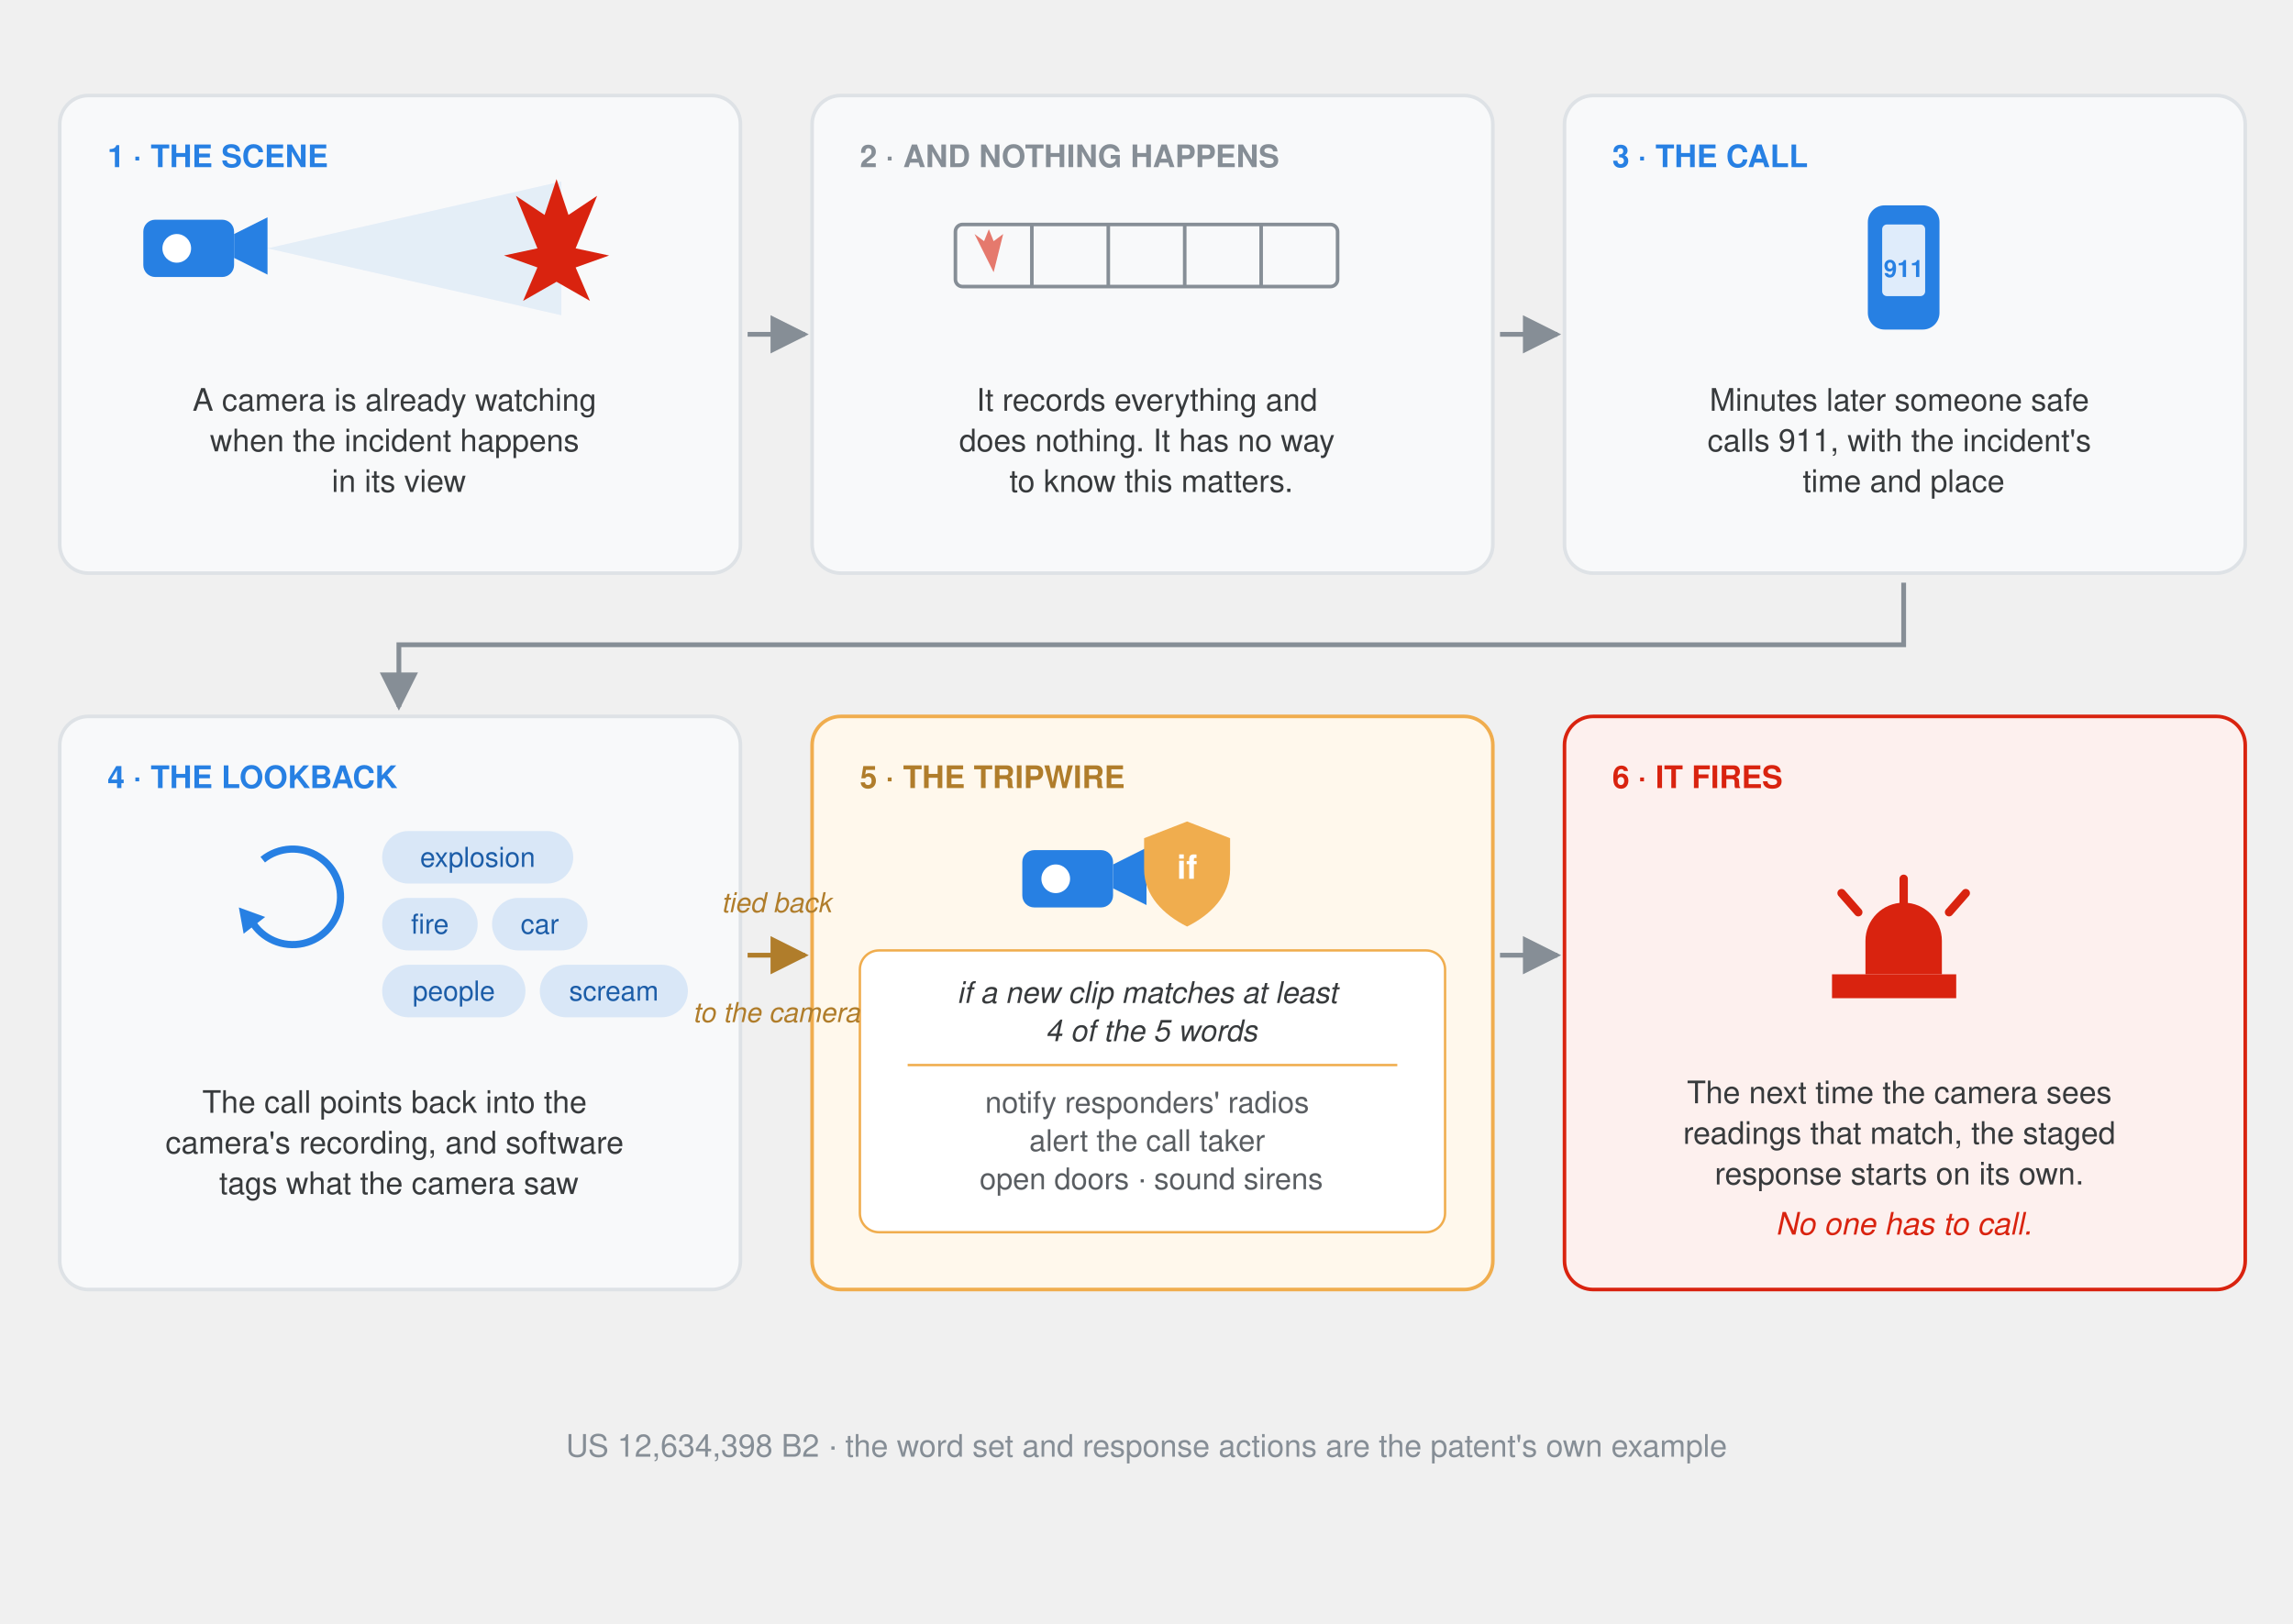
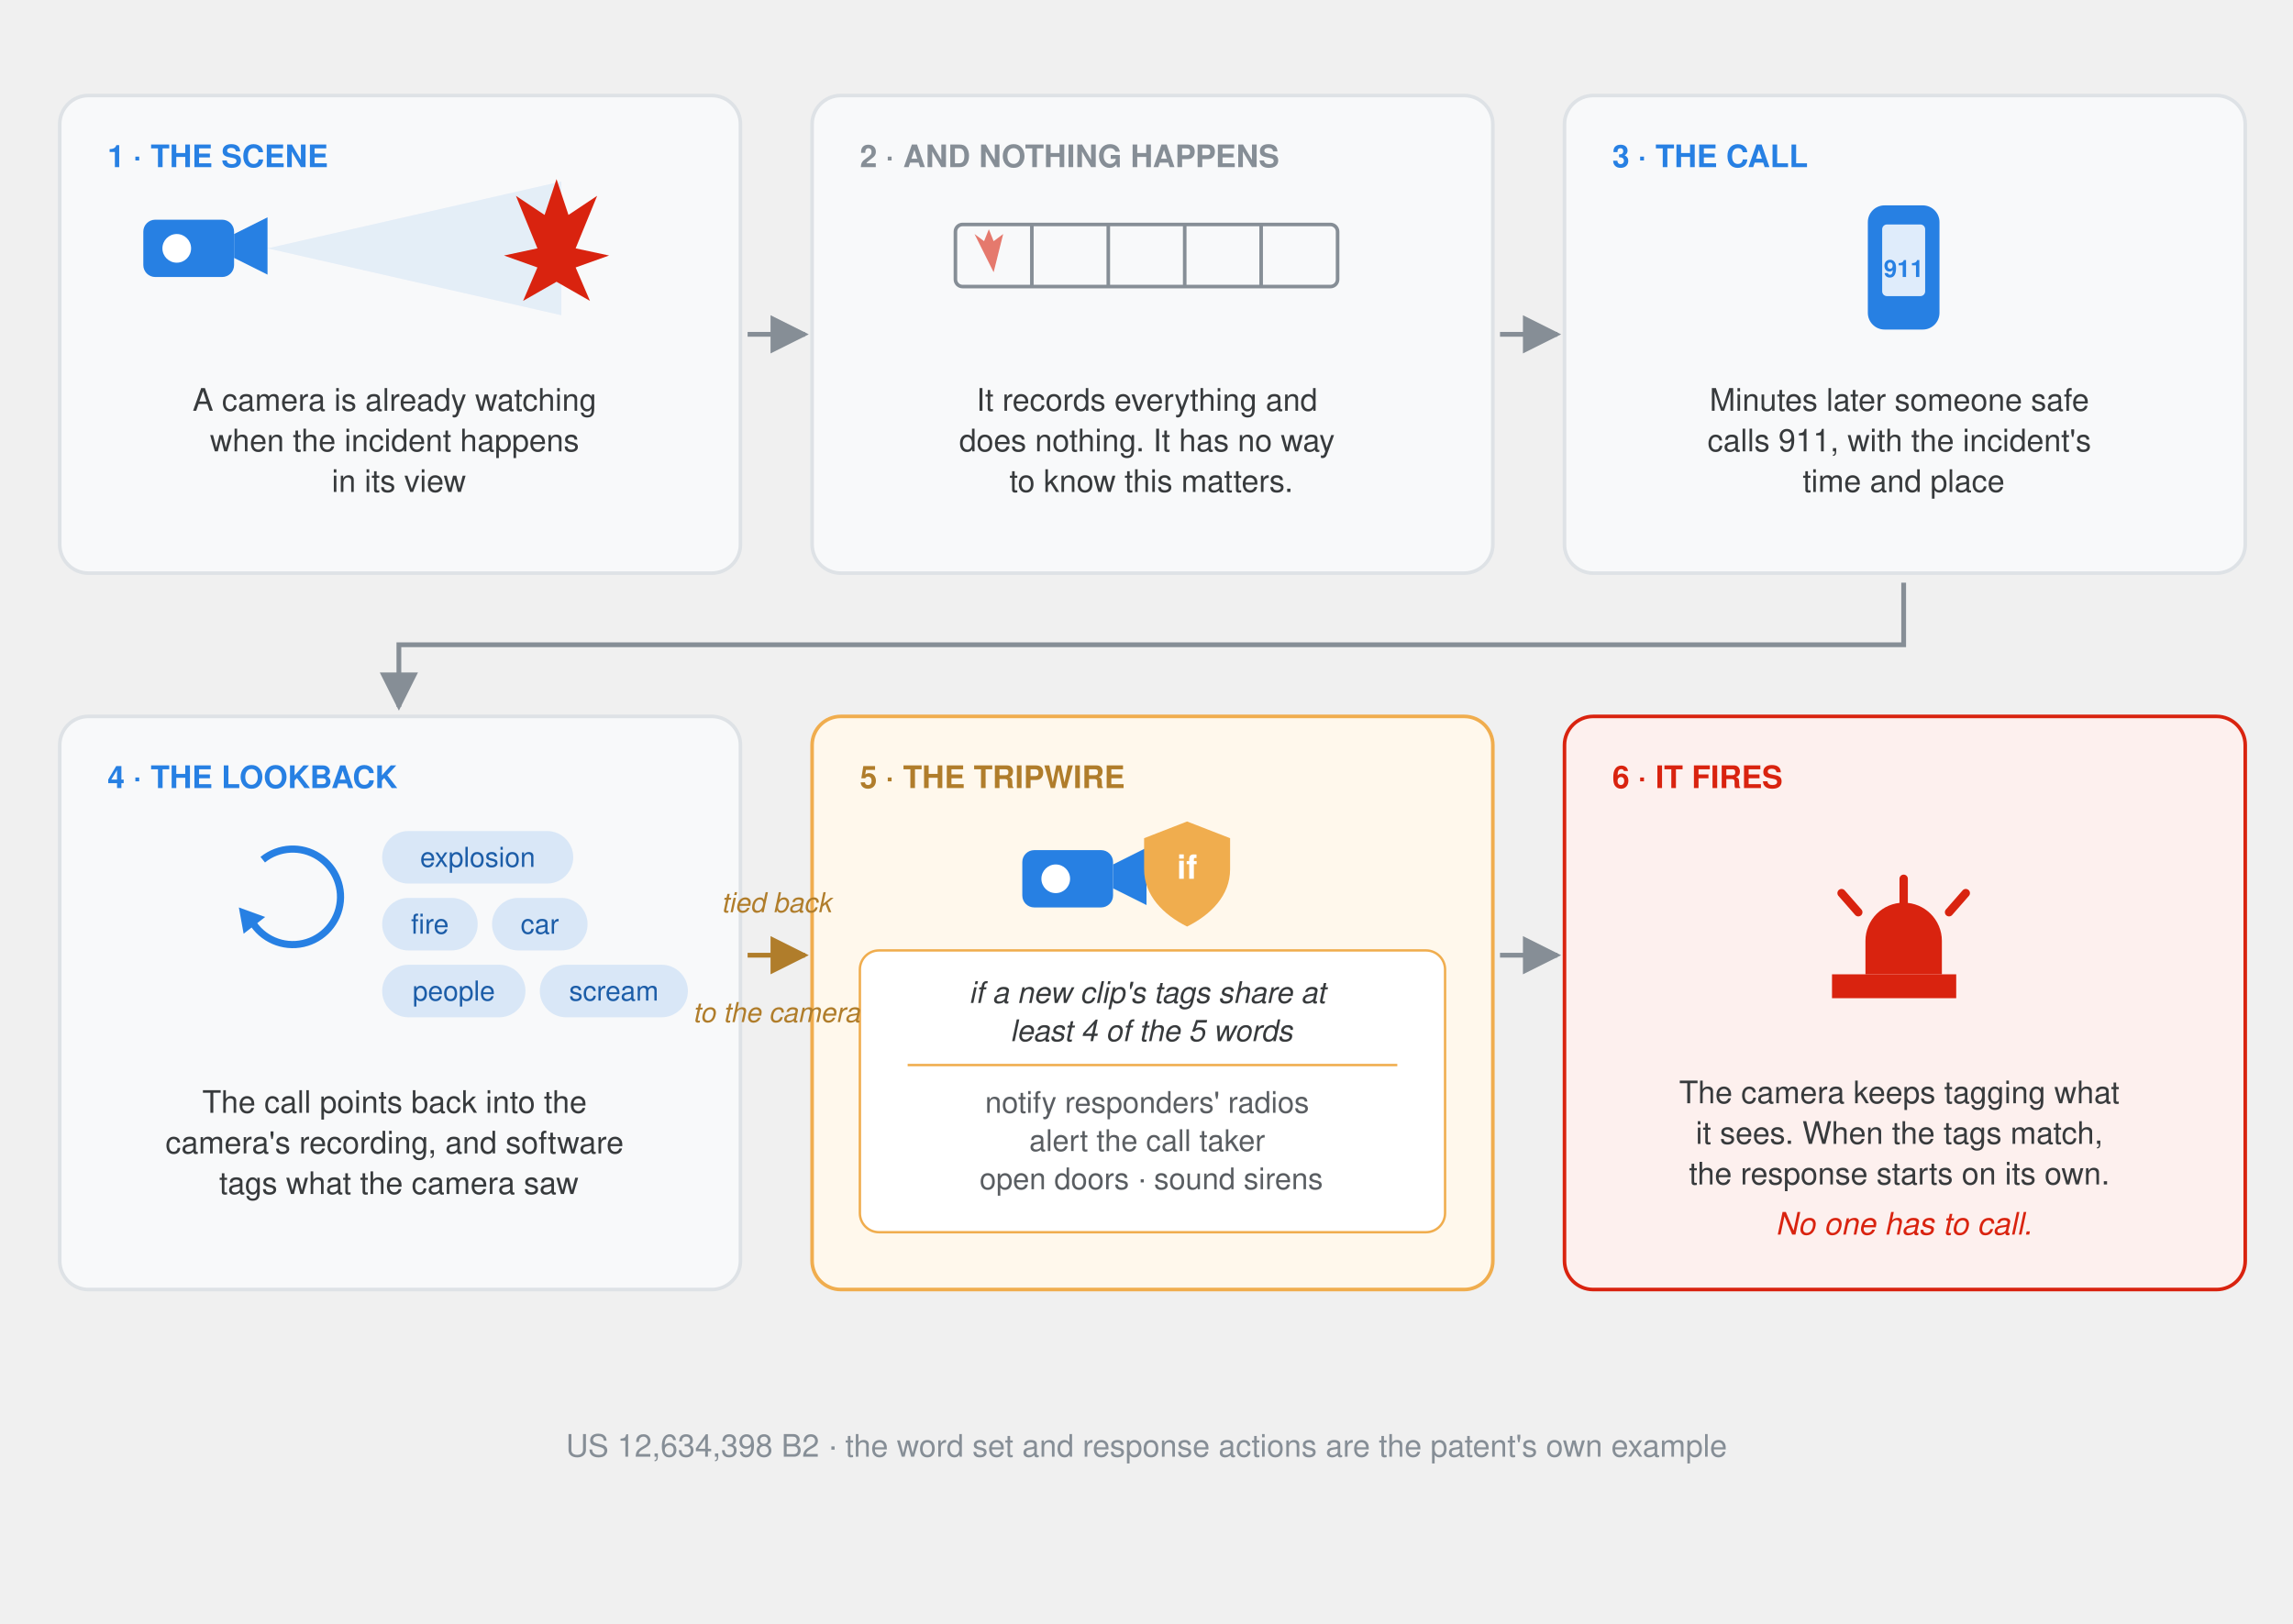
<svg xmlns="http://www.w3.org/2000/svg" viewBox="0 0 960 680" font-family="Helvetica, Arial, sans-serif">
  <defs>
    <marker id="arrow" viewBox="0 0 10 10" refX="9" refY="5" markerWidth="8" markerHeight="8" orient="auto-start-reverse">
      <path d="M 0 0 L 10 5 L 0 10 z" fill="#868e96" />
    </marker>
    <marker id="arrowAmber" viewBox="0 0 10 10" refX="9" refY="5" markerWidth="8" markerHeight="8" orient="auto-start-reverse">
      <path d="M 0 0 L 10 5 L 0 10 z" fill="#b07d2b" />
    </marker>
  </defs>
  <g>
    <rect x="25" y="40" width="285" height="200" rx="12" fill="#f8f9fa" stroke="#dee2e6" stroke-width="1.5" />
    <text x="45" y="70" font-size="13" font-weight="bold" fill="#2780e3">1 · THE SCENE</text>
    <rect x="60" y="92" width="38" height="24" rx="5" fill="#2780e3" />
    <path d="M98 98 l14 -7 v24 l-14 -7 z" fill="#2780e3" />
    <circle cx="74" cy="104" r="6" fill="#ffffff" />
    <path d="M112 104 L235 76 L235 132 Z" fill="#2780e3" opacity="0.10" />
    <path d="M225 104 l-9 -22 l12 8 l5 -15 l5 15 l12 -8 l-9 22 l14 3 l-14 5 l6 14 l-14 -8 l-14 8 l6 -14 l-14 -5 z" fill="#d9230f" />
    <text x="167" y="172" text-anchor="middle" font-size="13" fill="#373a3c">
      <tspan x="167" dy="0">A camera is already watching</tspan>
      <tspan x="167" dy="17">when the incident happens</tspan>
      <tspan x="167" dy="17">in its view</tspan>
    </text>
  </g>
  <line x1="313" y1="140" x2="337" y2="140" stroke="#868e96" stroke-width="2" marker-end="url(#arrow)" />
  <g>
    <rect x="340" y="40" width="285" height="200" rx="12" fill="#f8f9fa" stroke="#dee2e6" stroke-width="1.5" />
    <text x="360" y="70" font-size="13" font-weight="bold" fill="#868e96">2 · AND NOTHING HAPPENS</text>
    <rect x="400" y="94" width="160" height="26" rx="3" fill="none" stroke="#868e96" stroke-width="1.5" />
    <line x1="432" y1="94" x2="432" y2="120" stroke="#868e96" stroke-width="1.5" />
    <line x1="464" y1="94" x2="464" y2="120" stroke="#868e96" stroke-width="1.5" />
    <line x1="496" y1="94" x2="496" y2="120" stroke="#868e96" stroke-width="1.5" />
    <line x1="528" y1="94" x2="528" y2="120" stroke="#868e96" stroke-width="1.5" />
    <path d="M416 114 l-8 -16 l4 3 l2 -5 l2 5 l4 -3 z" fill="#d9230f" opacity="0.6" />
    <text x="482" y="172" text-anchor="middle" font-size="13" fill="#373a3c">
      <tspan x="482" dy="0">It records everything and</tspan>
      <tspan x="482" dy="17">does nothing. It has no way</tspan>
      <tspan x="482" dy="17">to know this matters.</tspan>
    </text>
  </g>
  <line x1="628" y1="140" x2="652" y2="140" stroke="#868e96" stroke-width="2" marker-end="url(#arrow)" />
  <g>
    <rect x="655" y="40" width="285" height="200" rx="12" fill="#f8f9fa" stroke="#dee2e6" stroke-width="1.5" />
    <text x="675" y="70" font-size="13" font-weight="bold" fill="#2780e3">3 · THE CALL</text>
    <rect x="782" y="86" width="30" height="52" rx="7" fill="#2780e3" />
    <rect x="788" y="94" width="18" height="30" rx="2" fill="#ffffff" opacity="0.85" />
    <text x="797" y="116" text-anchor="middle" font-size="10" font-weight="bold" fill="#2780e3">911</text>
    <text x="797" y="172" text-anchor="middle" font-size="13" fill="#373a3c">
      <tspan x="797" dy="0">Minutes later someone safe</tspan>
      <tspan x="797" dy="17">calls 911, with the incident's</tspan>
      <tspan x="797" dy="17">time and place</tspan>
    </text>
  </g>
  <path d="M 797 244 v 26 H 167 v 26" fill="none" stroke="#868e96" stroke-width="2" marker-end="url(#arrow)" />
  <g>
    <rect x="25" y="300" width="285" height="240" rx="12" fill="#f8f9fa" stroke="#dee2e6" stroke-width="1.5" />
    <text x="45" y="330" font-size="13" font-weight="bold" fill="#2780e3">4 · THE LOOKBACK</text>
    <path d="M 110 360 a 20 20 0 1 1 -6 23" fill="none" stroke="#2780e3" stroke-width="3" />
    <path d="M 100 380 l 2 11 l 9 -7 z" fill="#2780e3" />
    <rect x="160" y="348" width="80" height="22" rx="11" fill="#2780e3" opacity="0.15" />
    <text x="200" y="363" text-anchor="middle" font-size="11.5" fill="#1c5da8">explosion</text>
    <rect x="160" y="376" width="40" height="22" rx="11" fill="#2780e3" opacity="0.15" />
    <text x="180" y="391" text-anchor="middle" font-size="11.5" fill="#1c5da8">fire</text>
    <rect x="206" y="376" width="40" height="22" rx="11" fill="#2780e3" opacity="0.15" />
    <text x="226" y="391" text-anchor="middle" font-size="11.5" fill="#1c5da8">car</text>
    <rect x="160" y="404" width="60" height="22" rx="11" fill="#2780e3" opacity="0.15" />
    <text x="190" y="419" text-anchor="middle" font-size="11.5" fill="#1c5da8">people</text>
    <rect x="226" y="404" width="62" height="22" rx="11" fill="#2780e3" opacity="0.15" />
    <text x="257" y="419" text-anchor="middle" font-size="11.5" fill="#1c5da8">scream</text>
    <text x="167" y="466" text-anchor="middle" font-size="13" fill="#373a3c">
      <tspan x="167" dy="0">The call points back into the</tspan>
      <tspan x="167" dy="17">camera's recording, and software</tspan>
      <tspan x="167" dy="17">tags what the camera saw</tspan>
    </text>
  </g>
  <line x1="313" y1="400" x2="337" y2="400" stroke="#b07d2b" stroke-width="2" marker-end="url(#arrowAmber)" />
  <g>
    <rect x="340" y="300" width="285" height="240" rx="12" fill="#fff8ec" stroke="#f0ad4e" stroke-width="1.5" />
    <text x="360" y="330" font-size="13" font-weight="bold" fill="#b07d2b">5 · THE TRIPWIRE</text>
    <rect x="428" y="356" width="38" height="24" rx="5" fill="#2780e3" />
    <path d="M466 362 l14 -7 v24 l-14 -7 z" fill="#2780e3" />
    <circle cx="442" cy="368" r="6" fill="#ffffff" />
    <path d="M497 344 l18 7 v13 c0 11 -8 19 -18 24 c-10 -5 -18 -13 -18 -24 v-13 z" fill="#f0ad4e" />
    <text x="497" y="368" text-anchor="middle" font-size="14" font-weight="bold" fill="#ffffff">if</text>
    <rect x="360" y="398" width="245" height="118" rx="8" fill="#ffffff" stroke="#f0ad4e" />
    <text x="482" y="420" text-anchor="middle" font-size="12.5" font-style="italic" fill="#373a3c">
-       <tspan x="482" dy="0">if a new clip matches at least</tspan>
-       <tspan x="482" dy="16">4 of the 5 words</tspan>
+       <tspan x="482" dy="0">if a new clip's tags share at</tspan>
+       <tspan x="482" dy="16">least 4 of the 5 words</tspan>
    </text>
    <line x1="380" y1="446" x2="585" y2="446" stroke="#f0ad4e" stroke-width="1" />
    <text x="482" y="466" text-anchor="middle" font-size="12.5" fill="#5a5e62">
      <tspan x="482" dy="0">notify responders' radios</tspan>
      <tspan x="482" dy="16">alert the call taker</tspan>
      <tspan x="482" dy="16">open doors · sound sirens</tspan>
    </text>
  </g>
  <text x="325" y="382" text-anchor="middle" font-size="11.5" font-style="italic" fill="#b07d2b">tied back</text>
  <text x="325" y="428" text-anchor="middle" font-size="11.5" font-style="italic" fill="#b07d2b">to the camera</text>
  <line x1="628" y1="400" x2="652" y2="400" stroke="#868e96" stroke-width="2" marker-end="url(#arrow)" />
  <g>
    <rect x="655" y="300" width="285" height="240" rx="12" fill="#fdf0ee" stroke="#d9230f" stroke-width="1.5" />
    <text x="675" y="330" font-size="13" font-weight="bold" fill="#d9230f">6 · IT FIRES</text>
    <path d="M775 408 h44 v10 h-52 v-10 z" fill="#d9230f" />
    <path d="M781 408 v-14 a16 16 0 0 1 32 0 v14 z" fill="#d9230f" />
    <line x1="797" y1="368" x2="797" y2="378" stroke="#d9230f" stroke-width="3.5" stroke-linecap="round" />
    <line x1="771" y1="374" x2="778" y2="382" stroke="#d9230f" stroke-width="3.5" stroke-linecap="round" />
    <line x1="823" y1="374" x2="816" y2="382" stroke="#d9230f" stroke-width="3.5" stroke-linecap="round" />
    <text x="797" y="462" text-anchor="middle" font-size="13" fill="#373a3c">
-       <tspan x="797" dy="0">The next time the camera sees</tspan>
-       <tspan x="797" dy="17">readings that match, the staged</tspan>
-       <tspan x="797" dy="17">response starts on its own.</tspan>
+       <tspan x="797" dy="0">The camera keeps tagging what</tspan>
+       <tspan x="797" dy="17">it sees. When the tags match,</tspan>
+       <tspan x="797" dy="17">the response starts on its own.</tspan>
      <tspan x="797" dy="21" font-style="italic" fill="#d9230f">No one has to call.</tspan>
    </text>
  </g>
  <text x="480" y="610" text-anchor="middle" font-size="13" fill="#868e96">US 12,634,398 B2 · the word set and response actions are the patent's own example</text>
</svg>
